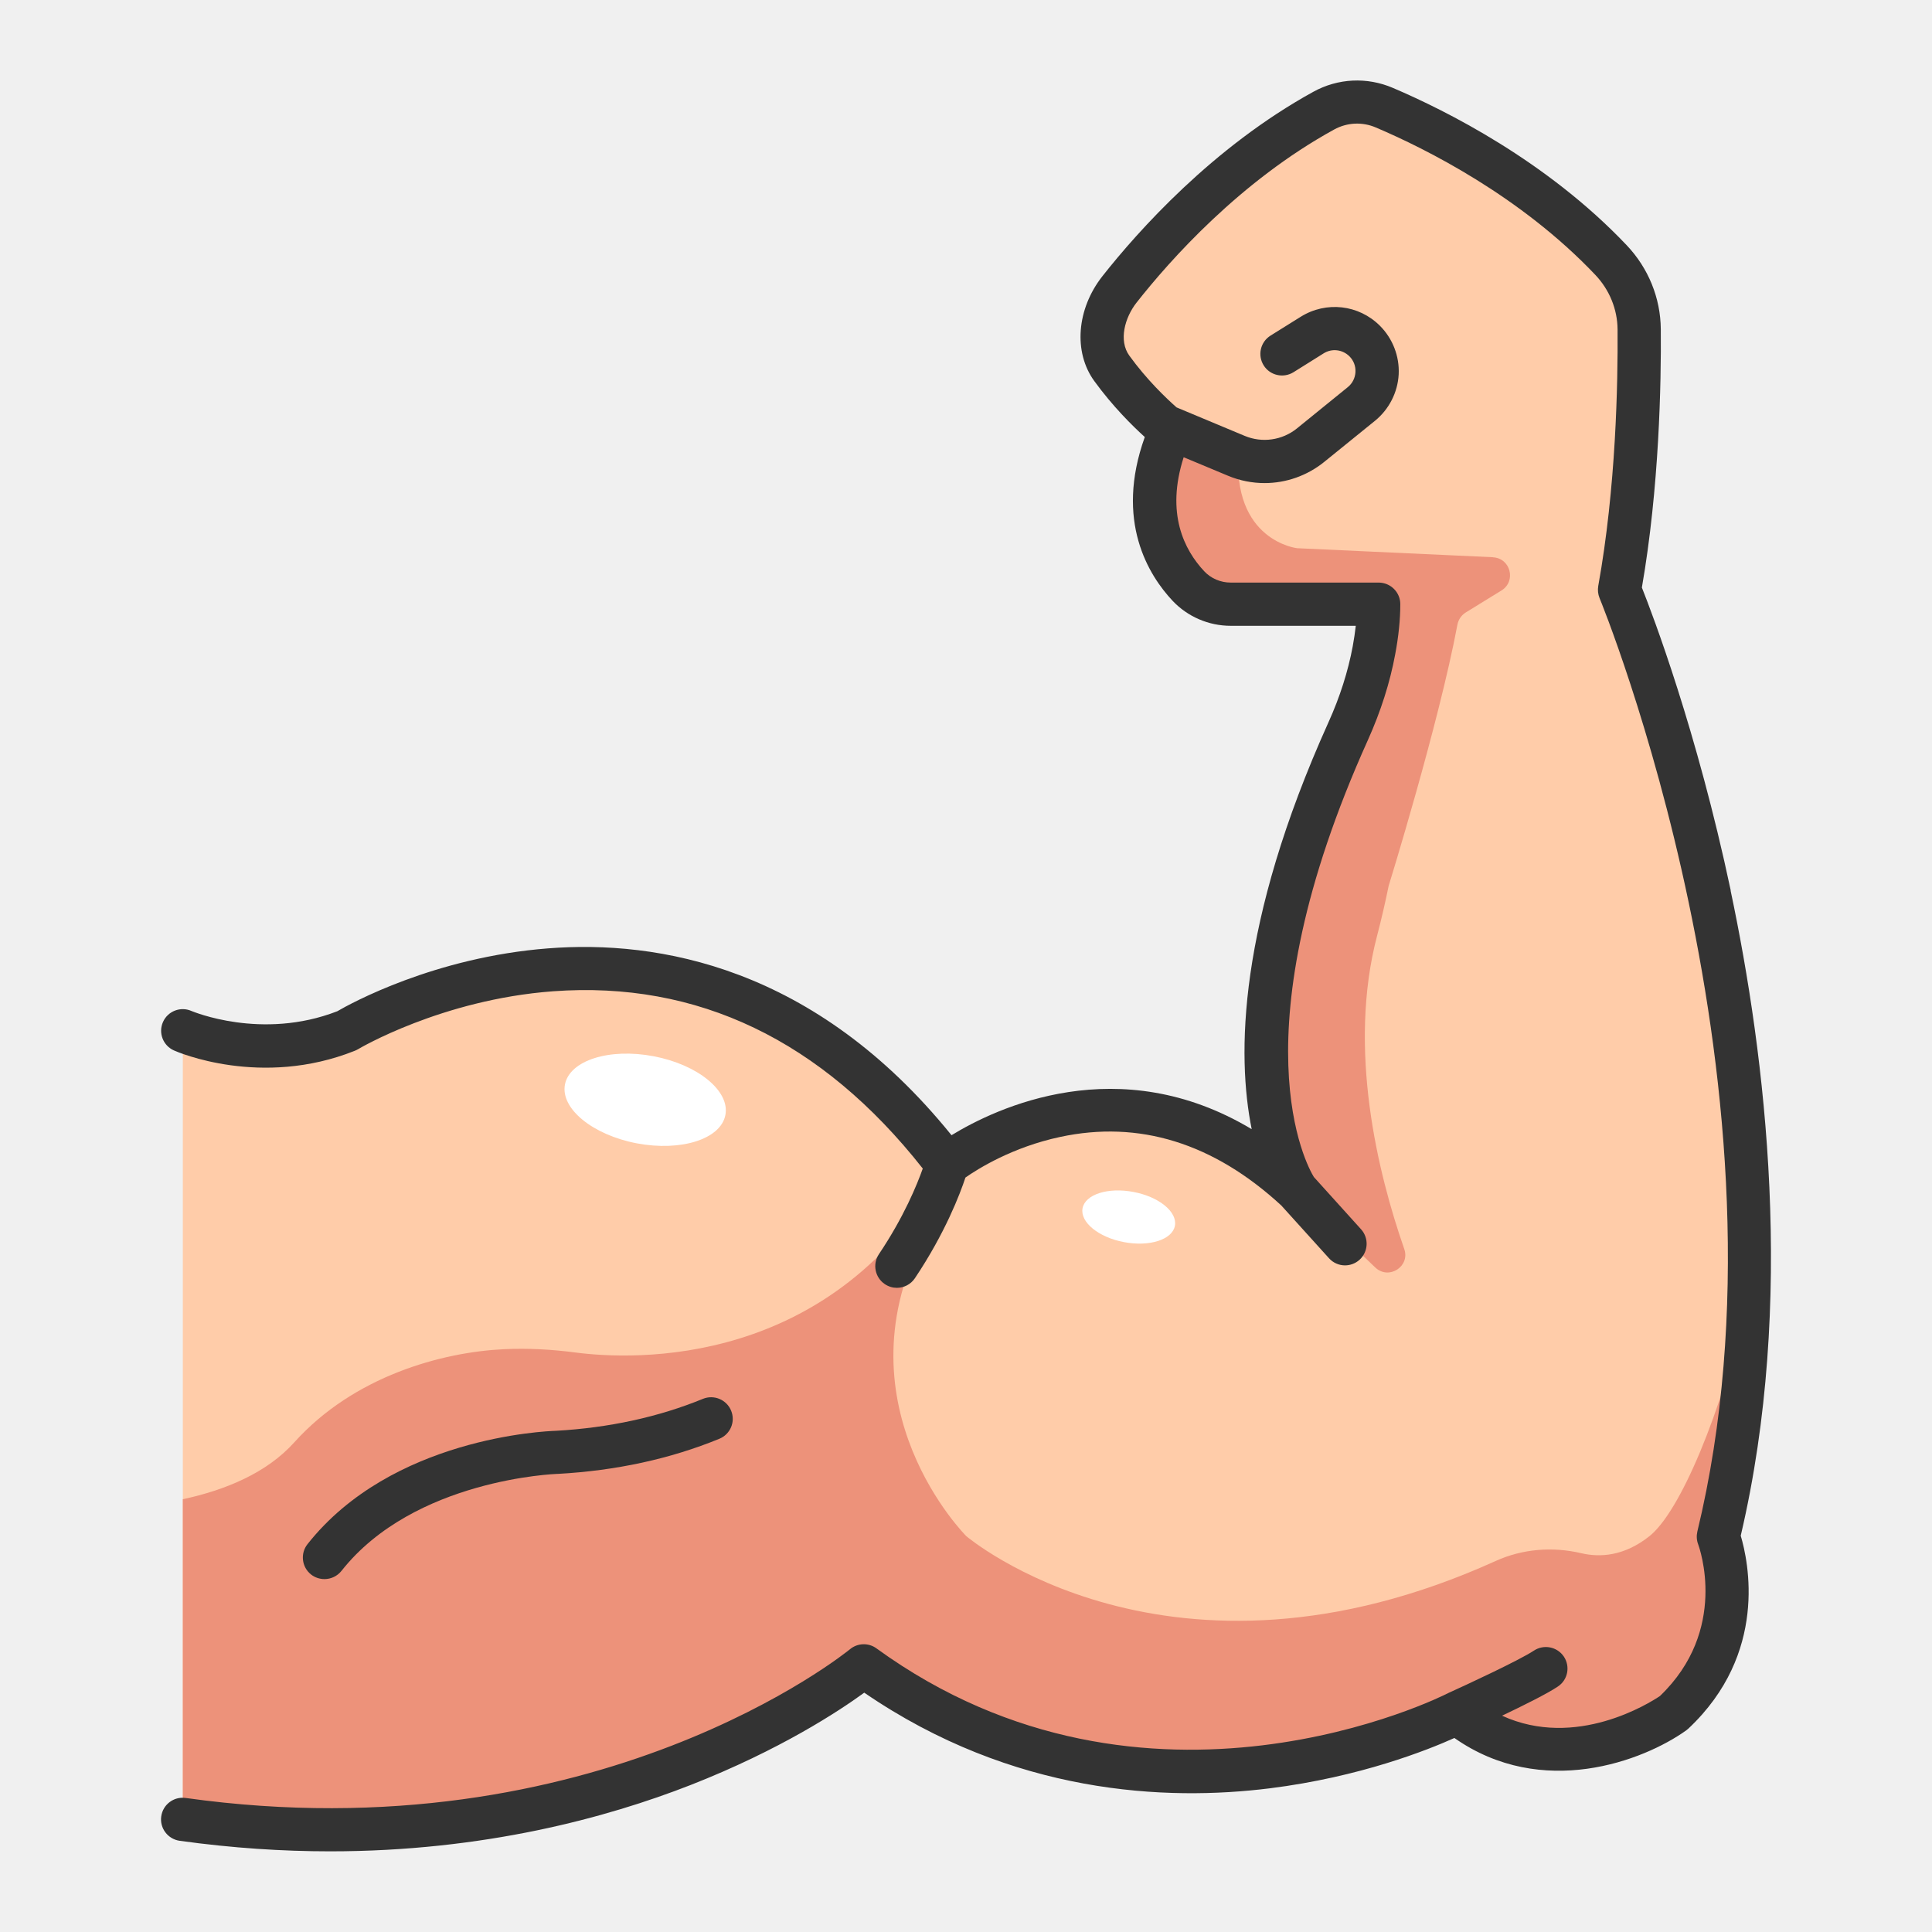
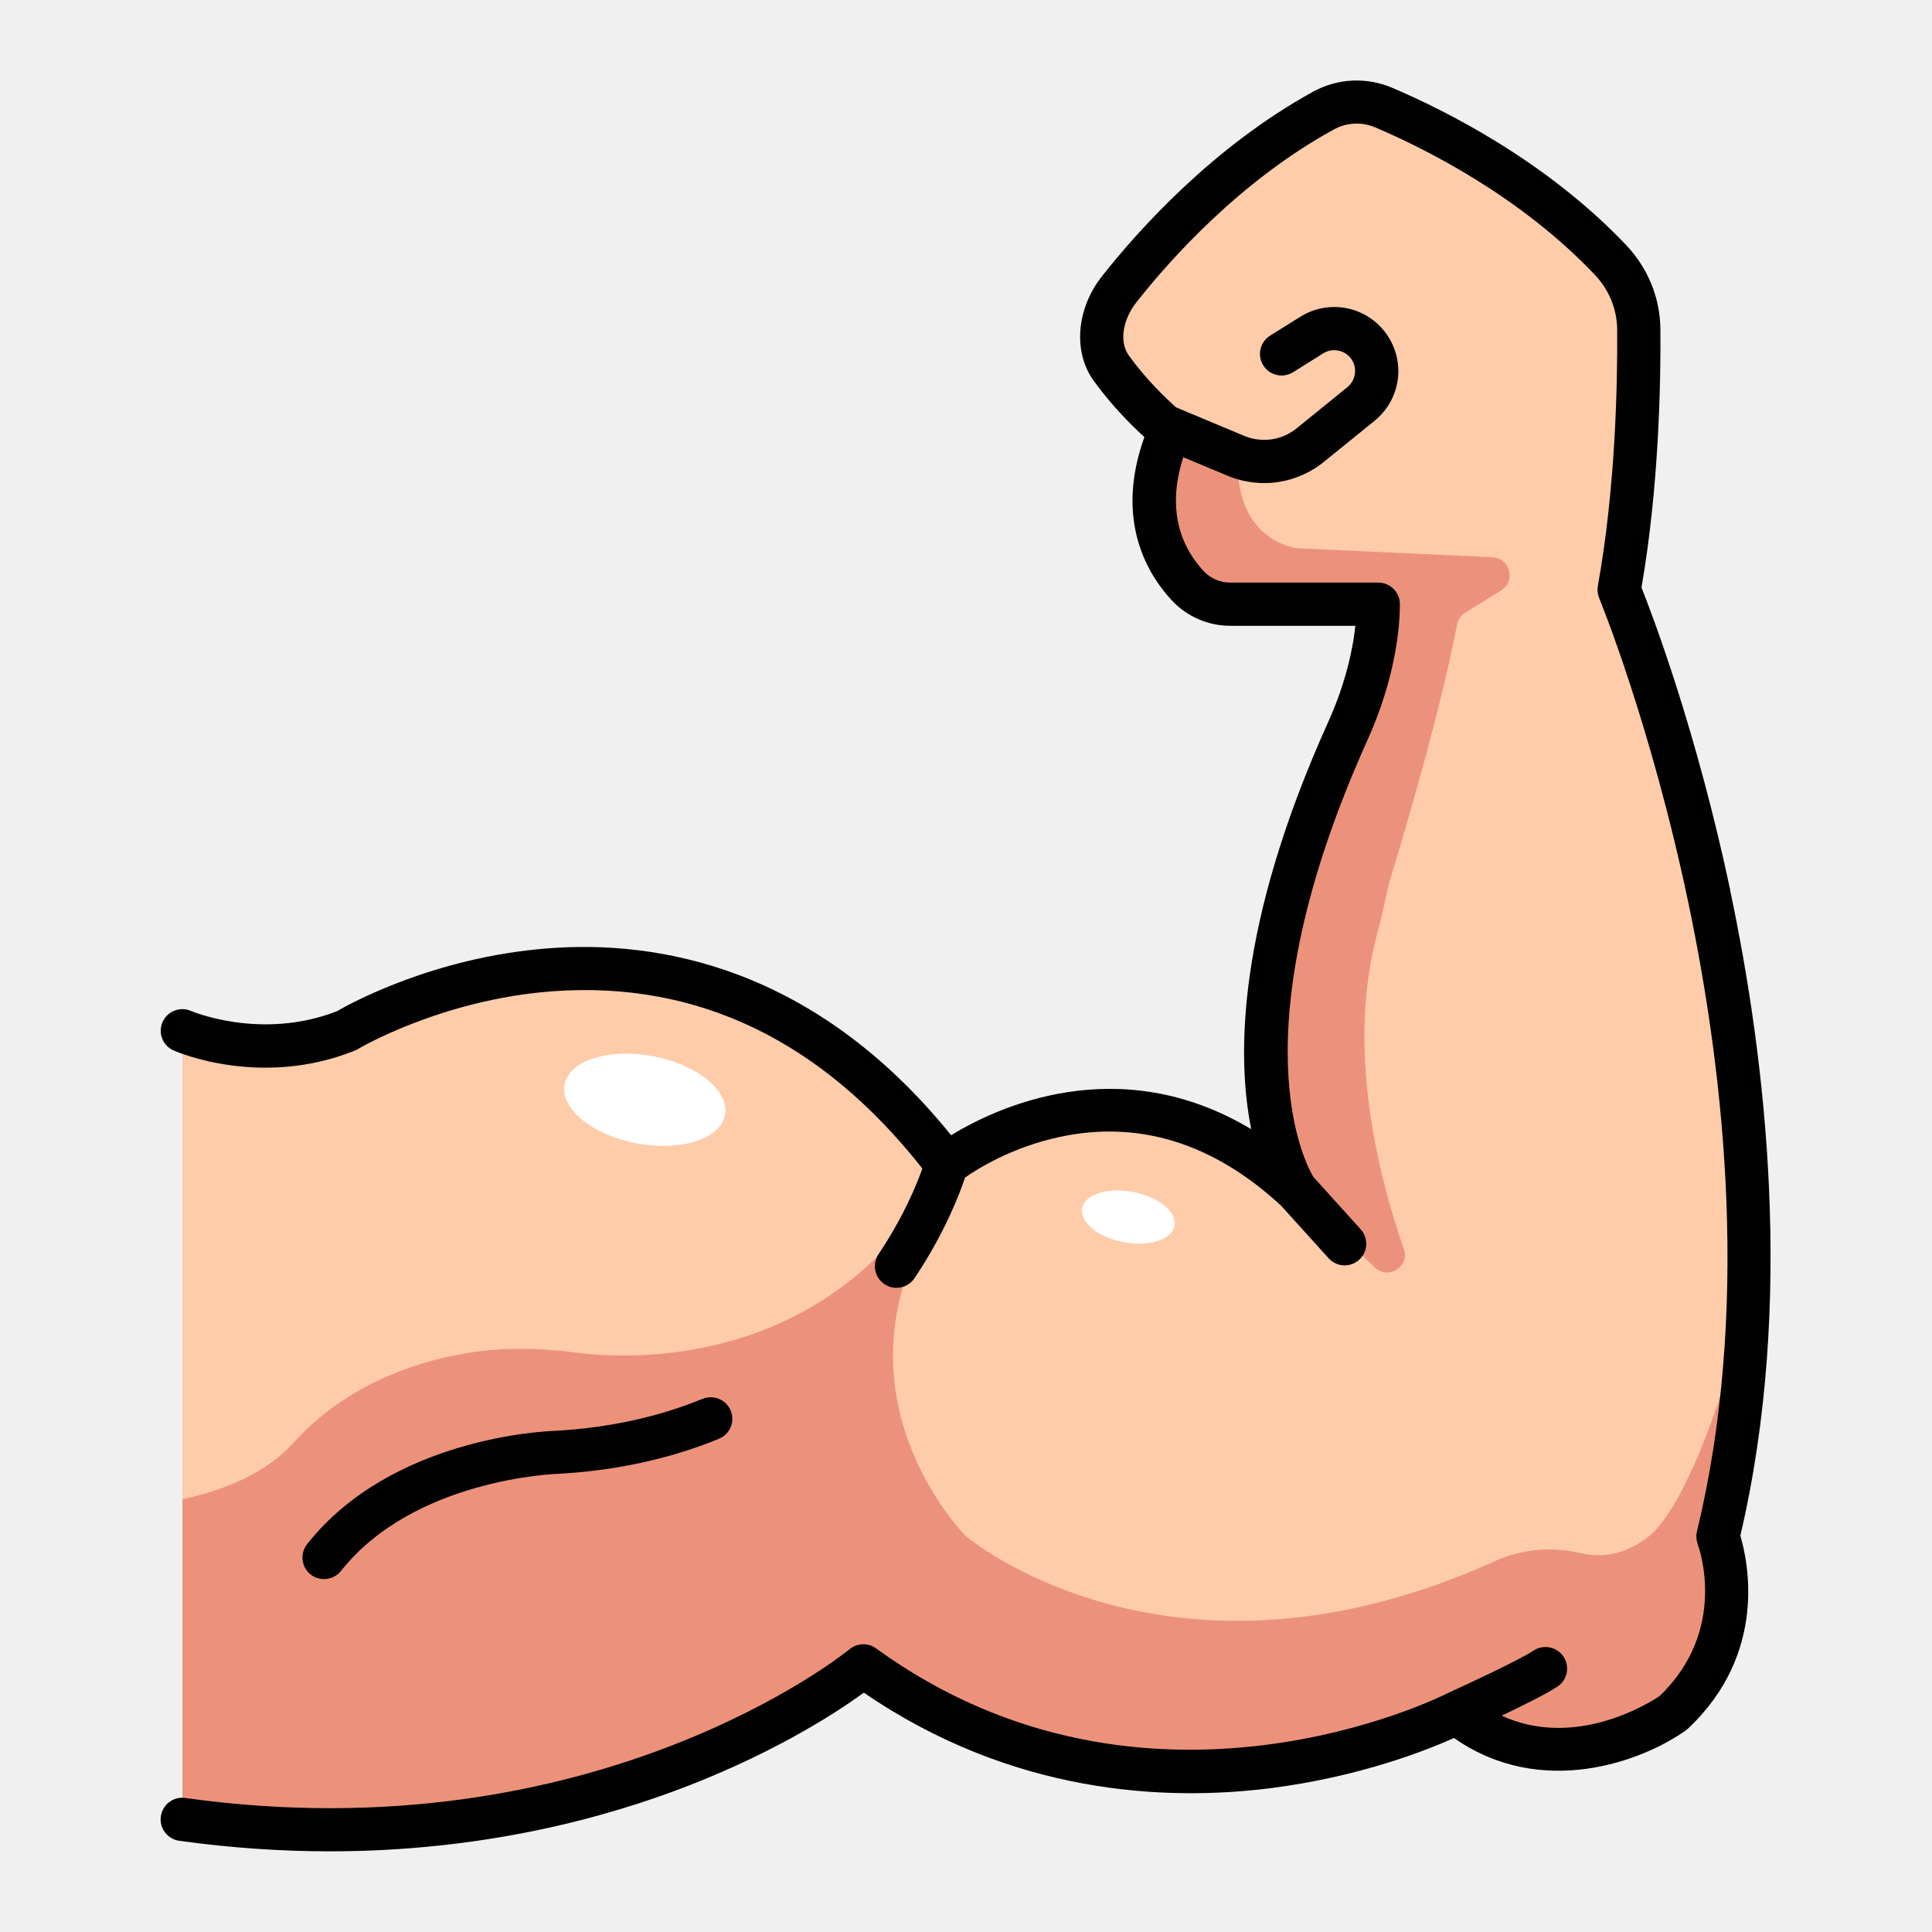
<svg xmlns="http://www.w3.org/2000/svg" width="24" height="24" viewBox="0 0 24 24" fill="none">
-   <path d="M2.27 22.603C7.554 23.343 10.731 20.696 10.731 20.696C14.27 23.265 18.101 21.28 18.101 21.28C19.358 22.302 20.791 21.28 20.791 21.28C21.815 20.317 21.347 19.091 21.347 19.091C22.692 13.516 20.118 7.328 20.118 7.328C20.343 6.086 20.368 4.772 20.363 4.092C20.36 3.771 20.234 3.464 20.013 3.231C19.045 2.211 17.813 1.6 17.198 1.339C16.954 1.235 16.676 1.247 16.445 1.375C15.252 2.03 14.363 3.018 13.908 3.595C13.687 3.875 13.602 4.288 13.812 4.577C14.15 5.041 14.54 5.35 14.54 5.35C14.11 6.346 14.475 6.974 14.763 7.28C14.898 7.425 15.089 7.506 15.288 7.506H17.126C17.126 7.698 17.102 7.896 17.068 8.078C17.004 8.425 16.893 8.761 16.748 9.083C14.92 13.138 16.107 14.786 16.107 14.786C13.909 12.752 11.763 14.465 11.763 14.465C8.546 10.236 4.308 12.806 4.308 12.806C3.236 13.234 2.271 12.806 2.271 12.806V22.604L2.27 22.603Z" fill="#FFCCA9" />
-   <path d="M21.729 16.068C21.382 17.593 20.862 18.786 20.491 19.082C20.176 19.333 19.874 19.349 19.641 19.294C19.285 19.211 18.913 19.24 18.58 19.391C14.524 21.228 12.003 19.082 12.003 19.082C12.003 19.082 10.409 17.489 11.452 15.406C11.71 14.869 11.763 14.465 11.763 14.465C10.36 17.023 7.844 16.891 7.154 16.802C6.859 16.763 6.561 16.746 6.263 16.76C5.493 16.796 4.397 17.093 3.655 17.918C3.315 18.296 2.805 18.509 2.271 18.624V22.604C7.554 23.343 10.732 20.697 10.732 20.697C10.782 20.734 10.832 20.769 10.883 20.803C10.913 20.824 10.943 20.844 10.973 20.864C10.991 20.876 11.009 20.888 11.027 20.9C11.068 20.926 11.107 20.952 11.148 20.976C11.154 20.98 11.16 20.984 11.167 20.988C11.212 21.017 11.258 21.044 11.303 21.07C14.67 23.056 18.101 21.28 18.101 21.28C19.358 22.302 20.791 21.28 20.791 21.28C21.815 20.317 21.347 19.091 21.347 19.091C21.588 18.09 21.703 17.069 21.729 16.068V16.068Z" fill="#ED927A" />
-   <path d="M18.546 6.922L16.113 6.81C16.113 6.81 15.297 6.719 15.388 5.598L14.54 5.35C14.11 6.346 14.475 6.974 14.763 7.28C14.899 7.425 15.089 7.506 15.288 7.506H17.126C17.126 7.698 17.102 7.896 17.069 8.078C17.004 8.425 16.893 8.761 16.748 9.083C16.709 9.171 16.671 9.256 16.634 9.342C16.626 9.36 16.618 9.379 16.61 9.397C16.574 9.483 16.539 9.567 16.505 9.651C16.505 9.652 16.504 9.654 16.503 9.655C16.469 9.74 16.436 9.824 16.404 9.906C16.4 9.916 16.397 9.926 16.393 9.936C16.361 10.021 16.33 10.105 16.3 10.188C15.138 13.439 16.107 14.786 16.107 14.786C16.107 14.786 16.563 15.251 17.085 15.746C17.253 15.904 17.52 15.732 17.444 15.515C17.116 14.574 16.737 13.03 17.107 11.623C17.163 11.408 17.21 11.203 17.25 11.006C17.25 11.006 17.872 8.999 18.105 7.758C18.117 7.697 18.154 7.642 18.207 7.609L18.652 7.335C18.839 7.219 18.764 6.933 18.545 6.923L18.546 6.922Z" fill="#ED927A" />
-   <path d="M9.011 13.851C8.954 14.15 8.462 14.307 7.911 14.203C7.361 14.098 6.961 13.771 7.018 13.472C7.076 13.173 7.568 13.016 8.119 13.121C8.669 13.225 9.069 13.553 9.011 13.851Z" fill="white" />
-   <path d="M14.595 15.228C14.562 15.4 14.279 15.49 13.962 15.43C13.645 15.37 13.415 15.181 13.448 15.009C13.481 14.837 13.764 14.746 14.081 14.807C14.398 14.867 14.628 15.055 14.595 15.228Z" fill="white" />
-   <path d="M21.5 11.063C21.077 9.069 20.53 7.636 20.396 7.299C20.612 6.056 20.637 4.76 20.631 4.09C20.628 3.701 20.477 3.331 20.207 3.046C19.214 1.999 17.962 1.373 17.303 1.092C16.981 0.954 16.62 0.972 16.315 1.14C15.066 1.827 14.138 2.869 13.696 3.429C13.374 3.837 13.332 4.374 13.594 4.734C13.82 5.045 14.066 5.289 14.221 5.429C13.846 6.473 14.269 7.147 14.567 7.464C14.753 7.661 15.015 7.774 15.288 7.774H16.842C16.833 7.855 16.82 7.941 16.804 8.029C16.746 8.34 16.645 8.658 16.503 8.972C15.371 11.482 15.365 13.114 15.549 14.027C13.898 13.038 12.378 13.761 11.82 14.102C10.12 12 8.166 11.675 6.808 11.781C5.396 11.891 4.353 12.467 4.19 12.562C3.249 12.928 2.388 12.562 2.379 12.559C2.244 12.499 2.085 12.56 2.025 12.695C1.964 12.831 2.026 12.989 2.161 13.049C2.205 13.069 3.244 13.518 4.408 13.053C4.421 13.048 4.435 13.041 4.447 13.034C4.457 13.028 5.485 12.417 6.87 12.314C8.663 12.182 10.208 12.922 11.463 14.516C11.394 14.711 11.23 15.116 10.918 15.58C10.836 15.703 10.869 15.87 10.992 15.952C11.038 15.983 11.09 15.998 11.141 15.998C11.228 15.998 11.313 15.956 11.365 15.879C11.743 15.315 11.928 14.825 11.993 14.628C12.147 14.52 12.577 14.25 13.167 14.124C14.149 13.912 15.075 14.199 15.917 14.975L16.509 15.63C16.562 15.689 16.635 15.719 16.708 15.719C16.772 15.719 16.837 15.696 16.888 15.65C16.998 15.551 17.007 15.381 16.908 15.271L16.321 14.621C16.237 14.484 15.336 12.868 16.993 9.192C17.152 8.838 17.267 8.479 17.332 8.126C17.374 7.903 17.395 7.694 17.395 7.505C17.395 7.357 17.274 7.237 17.126 7.237H15.288C15.163 7.237 15.043 7.186 14.959 7.096C14.71 6.83 14.48 6.377 14.704 5.68L15.255 5.91C15.401 5.971 15.556 6.001 15.709 6.001C15.974 6.001 16.236 5.911 16.45 5.738L17.082 5.226C17.256 5.084 17.363 4.874 17.375 4.65C17.386 4.426 17.301 4.206 17.142 4.047C16.879 3.784 16.474 3.738 16.158 3.935L15.783 4.169C15.657 4.248 15.619 4.413 15.698 4.539C15.776 4.664 15.942 4.702 16.068 4.624L16.442 4.39C16.545 4.325 16.677 4.341 16.763 4.426C16.815 4.478 16.842 4.548 16.838 4.622C16.834 4.695 16.8 4.763 16.743 4.809L16.111 5.322C15.928 5.47 15.679 5.505 15.463 5.415L14.616 5.061C14.488 4.948 14.246 4.718 14.029 4.418C13.894 4.232 13.972 3.946 14.118 3.76C14.534 3.231 15.407 2.249 16.573 1.609C16.733 1.521 16.923 1.511 17.092 1.584C17.712 1.848 18.89 2.437 19.817 3.414C19.993 3.599 20.092 3.841 20.094 4.092C20.099 4.757 20.075 6.056 19.854 7.279C19.845 7.33 19.851 7.381 19.87 7.429C19.896 7.49 22.395 13.599 21.085 19.026C21.073 19.078 21.076 19.134 21.095 19.183C21.111 19.227 21.477 20.248 20.62 21.069C20.489 21.157 19.576 21.733 18.659 21.313C18.919 21.189 19.22 21.04 19.352 20.951C19.476 20.869 19.509 20.703 19.427 20.579C19.344 20.456 19.178 20.423 19.054 20.505C18.878 20.622 18.225 20.926 17.988 21.033C17.986 21.034 17.985 21.035 17.984 21.036C17.981 21.037 17.978 21.038 17.976 21.039C17.939 21.059 14.253 22.919 10.888 20.477C10.789 20.404 10.652 20.409 10.558 20.488C10.527 20.513 7.413 23.05 2.306 22.335C2.159 22.314 2.023 22.417 2.003 22.564C1.982 22.71 2.085 22.846 2.232 22.867C2.889 22.958 3.512 22.998 4.101 22.998C6.01 22.998 7.541 22.58 8.579 22.174C9.692 21.738 10.427 21.252 10.736 21.027C12.585 22.294 14.487 22.376 15.775 22.215C16.893 22.075 17.734 21.74 18.067 21.59C19.158 22.355 20.415 21.875 20.946 21.496C20.956 21.488 20.965 21.481 20.974 21.473C21.967 20.539 21.719 19.396 21.624 19.077C22.306 16.171 21.933 13.118 21.498 11.062L21.5 11.063Z" fill="#333333" />
-   <path d="M4.031 19.616C4.11 19.616 4.189 19.581 4.242 19.514C5.144 18.372 6.906 18.31 6.923 18.309C6.926 18.309 6.928 18.309 6.931 18.309C7.653 18.269 8.327 18.123 8.936 17.873C9.073 17.817 9.139 17.661 9.082 17.523C9.026 17.387 8.869 17.321 8.732 17.377C8.18 17.603 7.565 17.737 6.905 17.774C6.774 17.778 4.865 17.859 3.82 19.182C3.728 19.298 3.748 19.467 3.864 19.559C3.914 19.598 3.973 19.616 4.03 19.616L4.031 19.616Z" fill="#333333" />
+   <path d="M2.265 22.603C7.549 23.343 10.726 20.696 10.726 20.696C14.265 23.265 18.096 21.28 18.096 21.28C19.353 22.302 20.786 21.28 20.786 21.28C21.81 20.317 21.342 19.091 21.342 19.091C22.687 13.516 20.113 7.328 20.113 7.328C20.337 6.086 20.363 4.772 20.358 4.092C20.355 3.771 20.229 3.464 20.008 3.231C19.04 2.211 17.808 1.6 17.193 1.339C16.949 1.235 16.671 1.247 16.439 1.375C15.247 2.03 14.357 3.018 13.903 3.595C13.682 3.875 13.597 4.288 13.807 4.577C14.145 5.041 14.536 5.35 14.536 5.35C14.105 6.346 14.47 6.974 14.758 7.28C14.893 7.425 15.084 7.506 15.283 7.506H17.121C17.121 7.698 17.097 7.896 17.063 8.078C16.999 8.425 16.888 8.761 16.743 9.083C14.915 13.138 16.102 14.786 16.102 14.786C13.903 12.752 11.758 14.465 11.758 14.465C8.541 10.236 4.303 12.806 4.303 12.806C3.231 13.234 2.266 12.806 2.266 12.806V22.604L2.265 22.603Z" fill="#FFCCA9" />
+   <path d="M21.724 16.068C21.377 17.593 20.857 18.786 20.486 19.082C20.171 19.333 19.869 19.349 19.636 19.294C19.28 19.211 18.908 19.24 18.575 19.391C14.519 21.228 11.998 19.082 11.998 19.082C11.998 19.082 10.404 17.489 11.447 15.406C11.705 14.869 11.758 14.465 11.758 14.465C10.355 17.023 7.839 16.891 7.149 16.802C6.854 16.763 6.556 16.746 6.258 16.76C5.488 16.796 4.392 17.093 3.65 17.918C3.31 18.296 2.8 18.509 2.266 18.624V22.604C7.549 23.343 10.727 20.697 10.727 20.697C10.777 20.734 10.828 20.769 10.878 20.803C10.908 20.824 10.938 20.844 10.968 20.864C10.986 20.876 11.004 20.888 11.022 20.9C11.062 20.926 11.102 20.952 11.143 20.976C11.149 20.98 11.155 20.984 11.162 20.988C11.207 21.017 11.253 21.044 11.298 21.07C14.665 23.056 18.096 21.28 18.096 21.28C19.353 22.302 20.786 21.28 20.786 21.28C21.81 20.317 21.342 19.091 21.342 19.091C21.583 18.09 21.698 17.069 21.724 16.068V16.068Z" fill="#ED927A" />
+   <path d="M18.541 6.922L16.108 6.81C16.108 6.81 15.292 6.719 15.383 5.598L14.536 5.35C14.105 6.346 14.47 6.974 14.758 7.28C14.893 7.425 15.084 7.506 15.283 7.506H17.121C17.121 7.698 17.097 7.896 17.064 8.078C16.999 8.425 16.888 8.761 16.743 9.083C16.703 9.171 16.666 9.256 16.629 9.342C16.621 9.36 16.613 9.379 16.605 9.397C16.569 9.483 16.534 9.567 16.5 9.651C16.5 9.652 16.499 9.654 16.498 9.655C16.464 9.74 16.431 9.824 16.399 9.906C16.395 9.916 16.392 9.926 16.388 9.936C16.356 10.021 16.325 10.105 16.295 10.188C15.133 13.439 16.102 14.786 16.102 14.786C16.102 14.786 16.558 15.251 17.08 15.746C17.247 15.904 17.515 15.732 17.439 15.515C17.111 14.574 16.732 13.03 17.102 11.623C17.158 11.408 17.205 11.203 17.245 11.006C17.245 11.006 17.867 8.999 18.1 7.758C18.112 7.697 18.149 7.642 18.203 7.609L18.647 7.335C18.834 7.219 18.759 6.933 18.54 6.923L18.541 6.922Z" fill="#ED927A" />
+   <path d="M9.006 13.851C8.949 14.15 8.457 14.307 7.906 14.203C7.356 14.098 6.956 13.771 7.013 13.472C7.071 13.173 7.563 13.016 8.114 13.121C8.664 13.225 9.064 13.553 9.006 13.851Z" fill="white" />
+   <path d="M14.59 15.228C14.557 15.4 14.274 15.49 13.957 15.43C13.64 15.37 13.41 15.181 13.443 15.009C13.476 14.837 13.759 14.746 14.076 14.807C14.393 14.867 14.623 15.055 14.59 15.228Z" fill="white" />
+   <path d="M21.495 11.063C21.072 9.069 20.526 7.636 20.391 7.299C20.607 6.056 20.632 4.76 20.626 4.09C20.623 3.701 20.472 3.331 20.202 3.046C19.209 1.999 17.957 1.373 17.298 1.092C16.976 0.954 16.615 0.972 16.31 1.14C15.061 1.827 14.133 2.869 13.691 3.429C13.369 3.837 13.327 4.374 13.589 4.734C13.815 5.045 14.061 5.289 14.216 5.429C13.841 6.473 14.264 7.147 14.562 7.464C14.748 7.661 15.01 7.774 15.283 7.774H16.837C16.828 7.855 16.816 7.941 16.799 8.029C16.741 8.34 16.64 8.658 16.498 8.972C15.366 11.482 15.36 13.114 15.543 14.027C13.893 13.038 12.373 13.761 11.815 14.102C10.116 12 8.161 11.675 6.803 11.781C5.391 11.891 4.348 12.467 4.185 12.562C3.244 12.928 2.383 12.562 2.374 12.559C2.239 12.499 2.08 12.56 2.02 12.695C1.959 12.831 2.021 12.989 2.156 13.049C2.2 13.069 3.239 13.518 4.403 13.053C4.416 13.048 4.43 13.041 4.442 13.034C4.452 13.028 5.48 12.417 6.865 12.314C8.658 12.182 10.203 12.922 11.458 14.516C11.389 14.711 11.225 15.116 10.913 15.58C10.831 15.703 10.864 15.87 10.987 15.952C11.033 15.983 11.085 15.998 11.136 15.998C11.223 15.998 11.308 15.956 11.36 15.879C11.738 15.315 11.923 14.825 11.988 14.628C12.142 14.52 12.572 14.25 13.162 14.124C14.145 13.912 15.07 14.199 15.912 14.975L16.504 15.63C16.557 15.689 16.63 15.719 16.703 15.719C16.767 15.719 16.832 15.696 16.883 15.65C16.994 15.551 17.002 15.381 16.903 15.271L16.316 14.621C16.232 14.484 15.331 12.868 16.988 9.192C17.147 8.838 17.262 8.479 17.327 8.126C17.369 7.903 17.39 7.694 17.39 7.505C17.39 7.357 17.27 7.237 17.121 7.237H15.283C15.158 7.237 15.038 7.186 14.954 7.096C14.705 6.83 14.475 6.377 14.699 5.68L15.25 5.91C15.396 5.971 15.551 6.001 15.704 6.001C15.969 6.001 16.231 5.911 16.445 5.738L17.077 5.226C17.251 5.084 17.358 4.874 17.37 4.65C17.381 4.426 17.296 4.206 17.137 4.047C16.874 3.784 16.469 3.738 16.153 3.935L15.778 4.169C15.652 4.248 15.614 4.413 15.693 4.539C15.771 4.664 15.937 4.702 16.063 4.624L16.437 4.39C16.54 4.325 16.672 4.341 16.758 4.426C16.81 4.478 16.837 4.548 16.833 4.622C16.829 4.695 16.795 4.763 16.738 4.809L16.106 5.322C15.923 5.47 15.674 5.505 15.457 5.415L14.611 5.061C14.483 4.948 14.241 4.718 14.024 4.418C13.889 4.232 13.966 3.946 14.113 3.76C14.529 3.231 15.402 2.249 16.568 1.609C16.728 1.521 16.918 1.511 17.087 1.584C17.707 1.848 18.885 2.437 19.812 3.414C19.988 3.599 20.087 3.841 20.089 4.092C20.094 4.757 20.07 6.056 19.849 7.279C19.84 7.33 19.846 7.381 19.865 7.429C19.891 7.49 22.39 13.599 21.08 19.026C21.067 19.078 21.072 19.134 21.09 19.183C21.106 19.227 21.472 20.248 20.616 21.069C20.485 21.157 19.571 21.733 18.654 21.313C18.914 21.189 19.215 21.04 19.348 20.951C19.471 20.869 19.504 20.703 19.422 20.579C19.339 20.456 19.173 20.423 19.049 20.505C18.873 20.622 18.22 20.926 17.983 21.033C17.981 21.034 17.98 21.035 17.979 21.036C17.976 21.037 17.973 21.038 17.971 21.039C17.934 21.059 14.248 22.919 10.883 20.477C10.784 20.404 10.647 20.409 10.553 20.488C10.522 20.513 7.408 23.05 2.301 22.335C2.154 22.314 2.018 22.417 1.998 22.564C1.977 22.71 2.08 22.846 2.227 22.867C2.884 22.958 3.507 22.998 4.096 22.998C6.005 22.998 7.536 22.58 8.574 22.174C9.687 21.738 10.422 21.252 10.731 21.027C12.58 22.294 14.482 22.376 15.77 22.215C16.888 22.075 17.729 21.74 18.062 21.59C19.153 22.355 20.41 21.875 20.941 21.496C20.951 21.488 20.96 21.481 20.969 21.473C21.962 20.539 21.714 19.396 21.619 19.077C22.301 16.171 21.928 13.118 21.493 11.062L21.495 11.063Z" fill="#000202" />
+   <path d="M4.026 19.616C4.105 19.616 4.184 19.581 4.237 19.514C5.139 18.372 6.901 18.31 6.918 18.309C6.921 18.309 6.923 18.309 6.926 18.309C7.648 18.269 8.322 18.123 8.931 17.873C9.068 17.817 9.134 17.661 9.077 17.523C9.021 17.387 8.864 17.321 8.727 17.377C8.175 17.603 7.56 17.737 6.9 17.774C6.769 17.778 4.86 17.859 3.815 19.182C3.723 19.298 3.743 19.467 3.859 19.559C3.909 19.598 3.968 19.616 4.025 19.616L4.026 19.616Z" fill="#000202" />
</svg>
